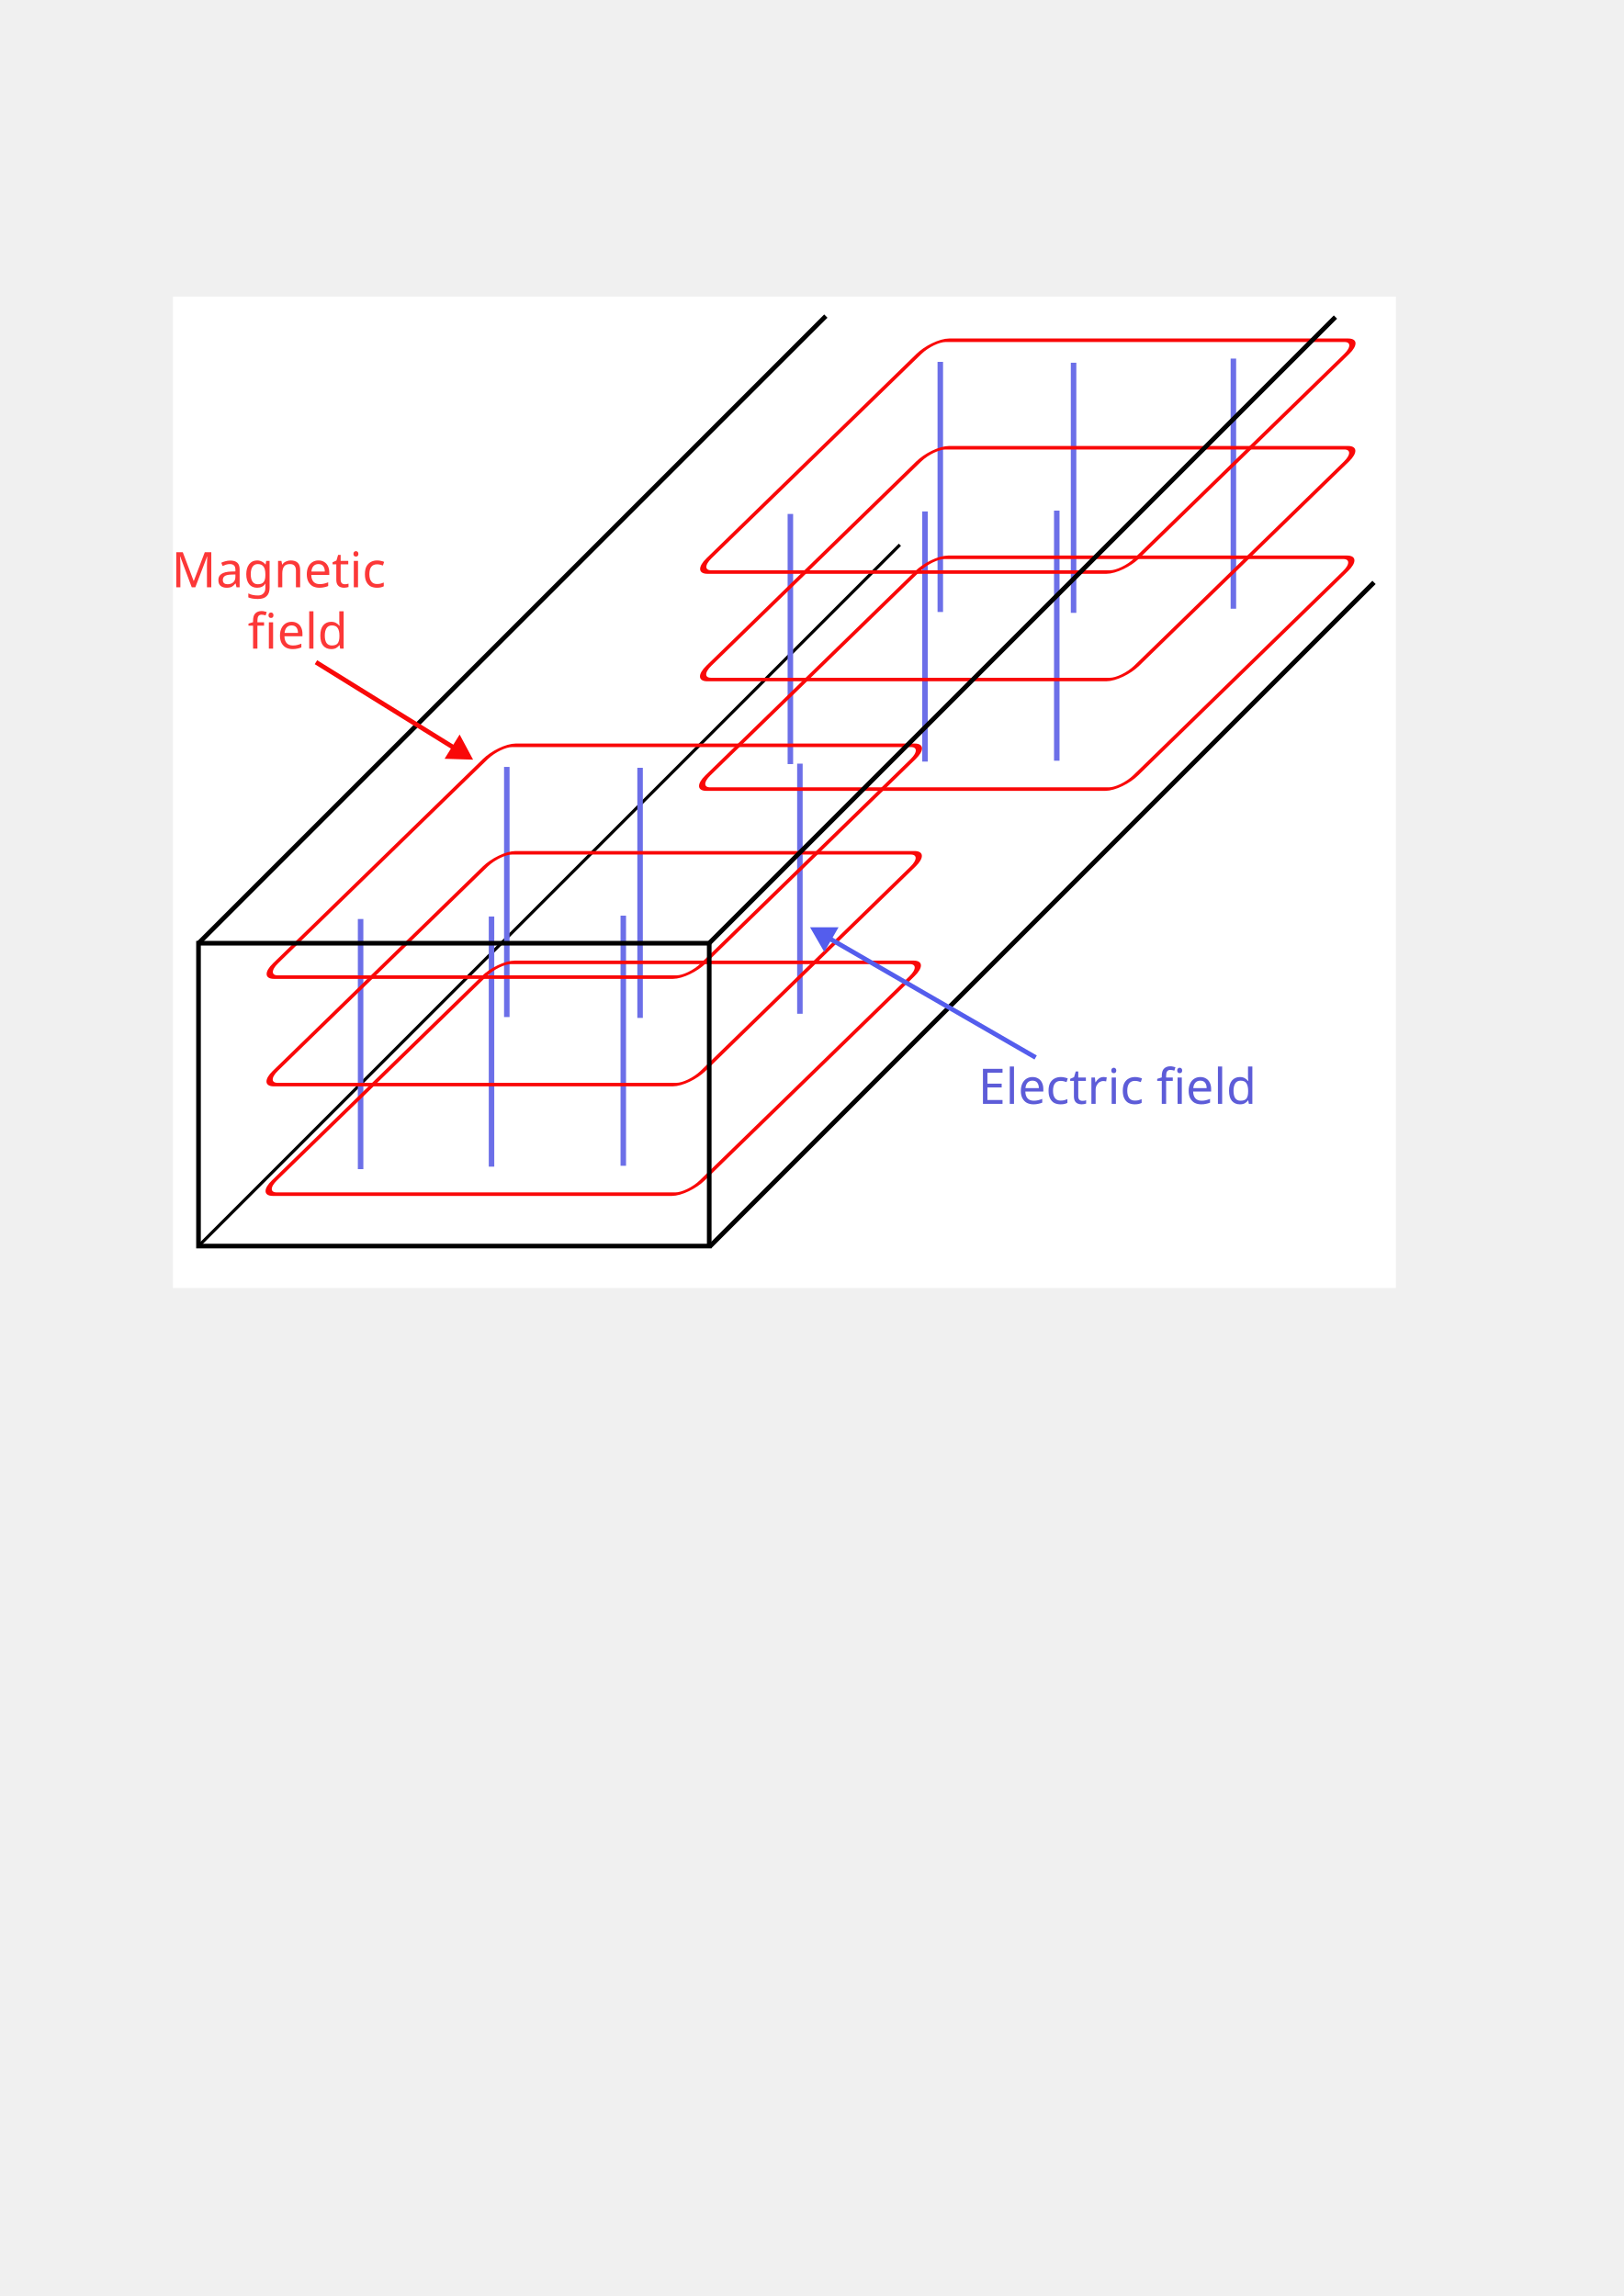
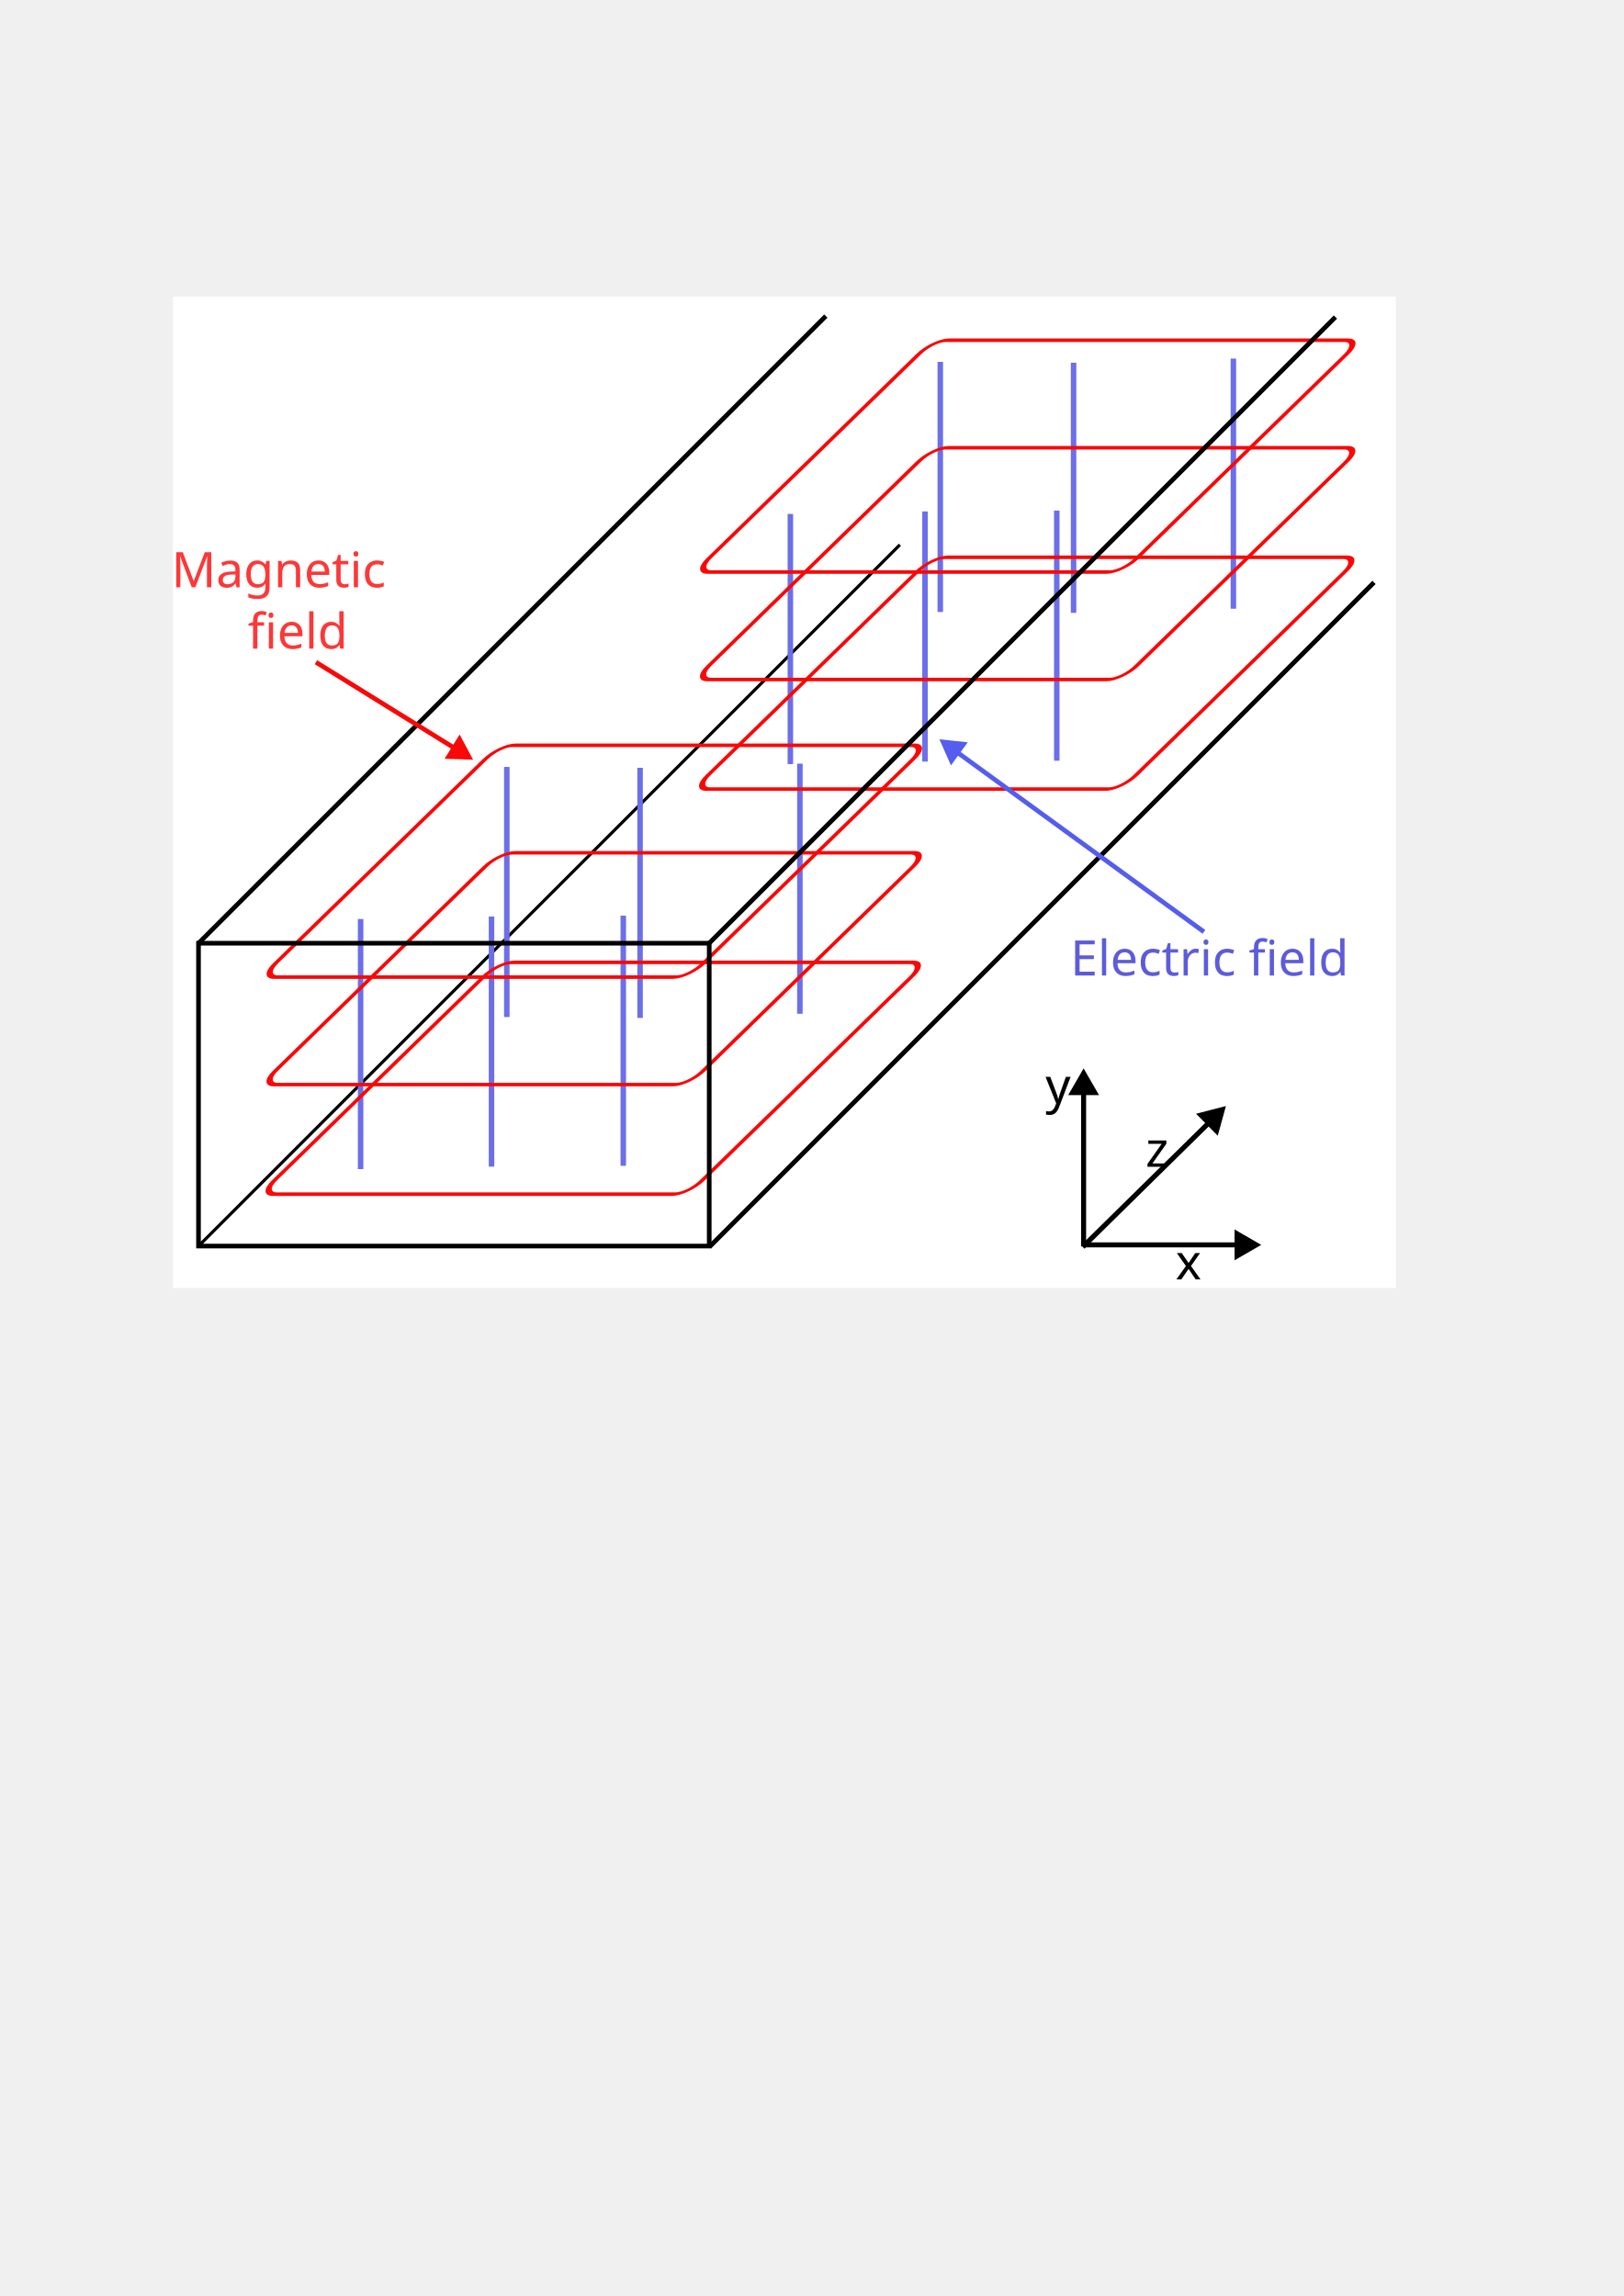
<svg xmlns="http://www.w3.org/2000/svg" width="210mm" height="297mm" viewBox="0 0 210 297" version="1.1" id="svg5">
  <defs id="defs2">
    <rect x="146.086" y="321.92" width="60.989" height="31.202" id="rect8521" />
    <marker style="overflow:visible" id="TriangleStart" refX="0" refY="0" orient="auto-start-reverse" markerWidth="5.324" markerHeight="6.155" viewBox="0 0 5.324 6.155" preserveAspectRatio="xMidYMid">
      <path transform="scale(0.5)" style="fill:context-stroke;fill-rule:evenodd;stroke:context-stroke;stroke-width:1pt" d="M 5.77,0 -2.88,5 V -5 Z" id="path135" />
    </marker>
  </defs>
  <g id="layer1">
    <rect style="fill:#ffffff;stroke:none;stroke-width:0.4;stroke-miterlimit:4.1;stroke-dasharray:none;stroke-opacity:1;paint-order:markers stroke fill" id="rect6813" width="158.167" height="128.23" x="22.369" y="38.374" />
    <path style="fill:none;stroke:#000000;stroke-width:0.4;stroke-miterlimit:4.1;stroke-dasharray:none" d="M 25.621,161.234 116.388,70.467" id="path486-6-1" />
    <path style="fill:none;stroke:#6c6fe8;stroke-width:0.712;stroke-miterlimit:4.1;stroke-opacity:1;paint-order:markers stroke fill" d="M 102.222,98.838 V 66.482" id="path2086-1" />
    <path style="fill:none;stroke:#6c6fe8;stroke-width:0.712;stroke-miterlimit:4.1;stroke-opacity:1;paint-order:markers stroke fill" d="M 119.634,98.515 V 66.159" id="path2086-5-2" />
    <path style="fill:none;stroke:#000000;stroke-width:0.6;stroke-miterlimit:4.1;stroke-dasharray:none" d="M 25.749,121.946 106.81,40.885" id="path486" />
    <path style="fill:none;stroke:#6c6fe8;stroke-width:0.712;stroke-miterlimit:4.1;stroke-opacity:1;paint-order:markers stroke fill" d="M 121.612,79.164 V 46.809" id="path2086-5-1-9" />
    <path style="fill:none;stroke:#6c6fe8;stroke-width:0.712;stroke-miterlimit:4.1;stroke-opacity:1;paint-order:markers stroke fill" d="M 138.849,79.276 V 46.921" id="path2086-5-7-3" />
    <path style="fill:none;stroke:#000000;stroke-width:0.6;stroke-miterlimit:4.1;stroke-dasharray:none" d="M 91.789,161.254 177.707,75.336" id="path486-3-1" />
    <path style="fill:none;stroke:#6c6fe8;stroke-width:0.712;stroke-miterlimit:4.1;stroke-opacity:1;paint-order:markers stroke fill" d="M 159.519,78.739 V 46.384" id="path2086-5-9-1" />
    <path style="fill:none;stroke:#6c6fe8;stroke-width:0.712;stroke-miterlimit:4.1;stroke-opacity:1;paint-order:markers stroke fill" d="M 46.638,151.235 V 118.879" id="path2086" />
    <path style="fill:none;stroke:#6c6fe8;stroke-width:0.712;stroke-miterlimit:4.1;stroke-opacity:1;paint-order:markers stroke fill" d="M 63.57,150.912 V 118.556" id="path2086-5" />
    <path style="fill:none;stroke:#6c6fe8;stroke-width:0.712;stroke-miterlimit:4.1;stroke-opacity:1;paint-order:markers stroke fill" d="M 65.547,131.561 V 99.206" id="path2086-5-1" />
    <path style="fill:none;stroke:#6c6fe8;stroke-width:0.712;stroke-miterlimit:4.1;stroke-opacity:1;paint-order:markers stroke fill" d="M 82.784,131.673 V 99.318" id="path2086-5-7" />
    <path style="fill:none;stroke:#6c6fe8;stroke-width:0.712;stroke-miterlimit:4.1;stroke-opacity:1;paint-order:markers stroke fill" d="M 103.454,131.136 V 98.781" id="path2086-5-9" />
    <path style="fill:none;stroke:#6c6fe8;stroke-width:0.712;stroke-miterlimit:4.1;stroke-opacity:1;paint-order:markers stroke fill" d="M 136.676,98.404 V 66.048" id="path2086-5-5-9" />
    <path style="fill:none;stroke:#6c6fe8;stroke-width:0.712;stroke-miterlimit:4.1;stroke-opacity:1;paint-order:markers stroke fill" d="M 80.612,150.801 V 118.445" id="path2086-5-5" />
    <rect style="fill:none;stroke:#f90808;stroke-width:0.655;stroke-miterlimit:4.1;paint-order:markers stroke fill" id="rect1430" width="55.327" height="42.983" x="163.624" y="138.203" rx="1.87" ry="2.549" transform="matrix(1,0,-0.7164933,0.697594,0,0)" />
    <rect style="fill:none;stroke:#f90808;stroke-width:0.655;stroke-miterlimit:4.1;paint-order:markers stroke fill" id="rect1430-4" width="55.327" height="42.983" x="165.872" y="63.092" rx="1.87" ry="2.549" transform="matrix(1,0,-0.7164933,0.697594,0,0)" />
    <rect style="fill:none;stroke:#f90808;stroke-width:0.655;stroke-miterlimit:4.1;paint-order:markers stroke fill" id="rect1430-3-7" width="55.327" height="42.983" x="180.132" y="83.023" rx="1.87" ry="2.549" transform="matrix(1,0,-0.7164933,0.697594,0,0)" />
    <rect style="fill:none;stroke:#f90808;stroke-width:0.655;stroke-miterlimit:4.1;paint-order:markers stroke fill" id="rect1430-6-8" width="55.327" height="42.983" x="194.569" y="103.34" rx="1.87" ry="2.549" transform="matrix(1,0,-0.7164933,0.697594,0,0)" />
    <rect style="fill:none;stroke:#f90808;stroke-width:0.655;stroke-miterlimit:4.1;paint-order:markers stroke fill" id="rect1430-3" width="55.327" height="42.983" x="177.885" y="158.134" rx="1.87" ry="2.549" transform="matrix(1,0,-0.7164933,0.697594,0,0)" />
    <rect style="fill:none;stroke:#f90808;stroke-width:0.655;stroke-miterlimit:4.1;paint-order:markers stroke fill" id="rect1430-6" width="55.327" height="42.983" x="192.321" y="178.451" rx="1.87" ry="2.549" transform="matrix(1,0,-0.7164933,0.697594,0,0)" />
    <rect style="fill:none;stroke:#000000;stroke-width:0.6;stroke-miterlimit:4.1;stroke-dasharray:none" id="rect430" width="66.053" height="39.175" x="25.674" y="122.011" />
    <path style="fill:none;stroke:#000000;stroke-width:0.6;stroke-miterlimit:4.1;stroke-dasharray:none" d="M 91.66,122.072 172.72,41.012" id="path486-3" />
-     <text xml:space="preserve" style="font-weight:500;font-size:6.35px;font-family:'Clear Sans Medium';-inkscape-font-specification:'Clear Sans Medium, Medium';fill:#5d5cd8;fill-opacity:1;stroke:none;stroke-width:0.4;stroke-miterlimit:4.1;stroke-dasharray:none;stroke-opacity:1;paint-order:markers stroke fill" x="126.521" y="142.788" id="text7037">
-       <tspan id="tspan7035" style="font-size:6.35px;fill:#5d5cd8;fill-opacity:1;stroke:none;stroke-width:0.4" x="126.521" y="142.788">Electric field</tspan>
+     <text xml:space="preserve" style="font-weight:500;font-size:6.35px;font-family:'Clear Sans Medium';-inkscape-font-specification:'Clear Sans Medium, Medium';fill:#5d5cd8;fill-opacity:1;stroke:none;stroke-width:0.4;stroke-miterlimit:4.1;stroke-dasharray:none;stroke-opacity:1;paint-order:markers stroke fill" x="138.443" y="126.192" id="text7037">
+       <tspan id="tspan7035" style="font-size:6.35px;fill:#5d5cd8;fill-opacity:1;stroke:none;stroke-width:0.4" x="138.443" y="126.192">Electric field</tspan>
    </text>
    <text xml:space="preserve" style="font-weight:500;font-size:6.35px;font-family:'Clear Sans Medium';-inkscape-font-specification:'Clear Sans Medium, Medium';fill:#5d5cd8;fill-opacity:1;stroke:none;stroke-width:0.4;stroke-miterlimit:4.1;stroke-dasharray:none;stroke-opacity:1;paint-order:markers stroke fill" x="42.646" y="75.965" id="text7037-6">
      <tspan id="tspan7035-3" style="font-size:6.35px;text-align:center;text-anchor:middle;fill:#fc3838;fill-opacity:1;stroke:none;stroke-width:0.4" x="42.646" y="75.965">Magnetic </tspan>
      <tspan style="font-size:6.35px;text-align:center;text-anchor:middle;fill:#fc3838;fill-opacity:1;stroke:none;stroke-width:0.4" x="42.646" y="83.902" id="tspan8517">field</tspan>
    </text>
-     <path style="fill:#5d5cd8;fill-opacity:1;stroke:#545ded;stroke-width:0.6;stroke-miterlimit:4.1;stroke-dasharray:none;stroke-opacity:1;marker-end:url(#TriangleStart);paint-order:markers stroke fill" d="M 133.945,136.793 106.611,121.012" id="path7971" />
+     <path style="fill:#5d5cd8;fill-opacity:1;stroke:#545ded;stroke-width:0.6;stroke-miterlimit:4.1;stroke-dasharray:none;stroke-opacity:1;marker-end:url(#TriangleStart);paint-order:markers stroke fill" d="M 155.71,120.54 123.219,96.887" id="path7971" />
    <text xml:space="preserve" transform="scale(0.2645833)" id="text8519" style="font-weight:500;font-size:24px;font-family:'Clear Sans Medium';-inkscape-font-specification:'Clear Sans Medium, Medium';white-space:pre;shape-inside:url(#rect8521);display:inline;fill:#fc3838;fill-opacity:1;stroke:#545ded;stroke-width:2.268;stroke-miterlimit:4.1;stroke-dasharray:none;stroke-opacity:1;paint-order:markers stroke fill" />
    <path style="fill:#ff2222;fill-opacity:1;stroke:#f90808;stroke-width:0.6;stroke-miterlimit:4.1;stroke-dasharray:none;stroke-opacity:1;marker-end:url(#TriangleStart);paint-order:markers stroke fill" d="M 40.864,85.66 59.377,97.143" id="path8587" />
+     <path style="fill:#000000;fill-opacity:1;stroke:#000000;stroke-width:0.648;stroke-miterlimit:4.1;stroke-dasharray:none;stroke-opacity:1;paint-order:markers stroke fill;marker-end:url(#TriangleStart)" d="m 140.038,161.297 16.876,-16.611" id="path1952" />
+     <path style="fill:#000000;fill-opacity:1;stroke:#000000;stroke-width:0.648;stroke-miterlimit:4.1;stroke-dasharray:none;stroke-opacity:1;paint-order:markers stroke fill;marker-end:url(#TriangleStart)" d="M 140.148,161.236 V 140.505" id="path2725" />
+     <path style="fill:#000000;fill-opacity:1;stroke:#000000;stroke-width:0.648;stroke-miterlimit:4.1;stroke-dasharray:none;stroke-opacity:1;paint-order:markers stroke fill;marker-end:url(#TriangleStart)" d="m 140.087,161.031 h 20.731" id="path2725-7" />
+     <text xml:space="preserve" style="font-size:11.289px;font-family:sans-serif;-inkscape-font-specification:'sans-serif, Normal';text-align:center;text-anchor:middle;fill:#000000;fill-opacity:1;stroke:#000000;stroke-width:0.648;stroke-miterlimit:4.1;stroke-dasharray:none;stroke-opacity:1;paint-order:markers stroke fill" x="144.186" y="142.708" id="text2857">
+       <tspan id="tspan2855" style="font-style:normal;font-variant:normal;font-weight:normal;font-stretch:normal;font-size:6.35px;font-family:sans-serif;-inkscape-font-specification:'sans-serif, Normal';font-variant-ligatures:normal;font-variant-caps:normal;font-variant-numeric:normal;font-variant-east-asian:normal;stroke:none;stroke-width:0.648" x="144.186" y="142.708">y</tspan>
+     </text>
+     <text xml:space="preserve" style="font-size:11.289px;font-family:sans-serif;-inkscape-font-specification:'sans-serif, Normal';text-align:center;text-anchor:middle;fill:#000000;fill-opacity:1;stroke:#000000;stroke-width:0.648;stroke-miterlimit:4.1;stroke-dasharray:none;stroke-opacity:1;paint-order:markers stroke fill" x="156.991" y="150.931" id="text2857-7">
+       <tspan id="tspan2855-3" style="font-style:normal;font-variant:normal;font-weight:normal;font-stretch:normal;font-size:6.35px;font-family:sans-serif;-inkscape-font-specification:'sans-serif, Normal';font-variant-ligatures:normal;font-variant-caps:normal;font-variant-numeric:normal;font-variant-east-asian:normal;stroke:none;stroke-width:0.648" x="156.991" y="150.931">z</tspan>
+     </text>
+     <text xml:space="preserve" style="font-style:normal;font-variant:normal;font-weight:normal;font-stretch:normal;font-size:6.35px;font-family:sans-serif;-inkscape-font-specification:'sans-serif, Normal';font-variant-ligatures:normal;font-variant-caps:normal;font-variant-numeric:normal;font-variant-east-asian:normal;text-align:center;text-anchor:middle;fill:#000000;fill-opacity:1;stroke:none;stroke-width:0.648;stroke-miterlimit:4.1;stroke-dasharray:none;stroke-opacity:1;paint-order:markers stroke fill" x="157.845" y="165.5" id="text2944">
+       <tspan id="tspan2942" style="stroke-width:0.648" x="157.845" y="165.5">x</tspan>
+     </text>
  </g>
</svg>
